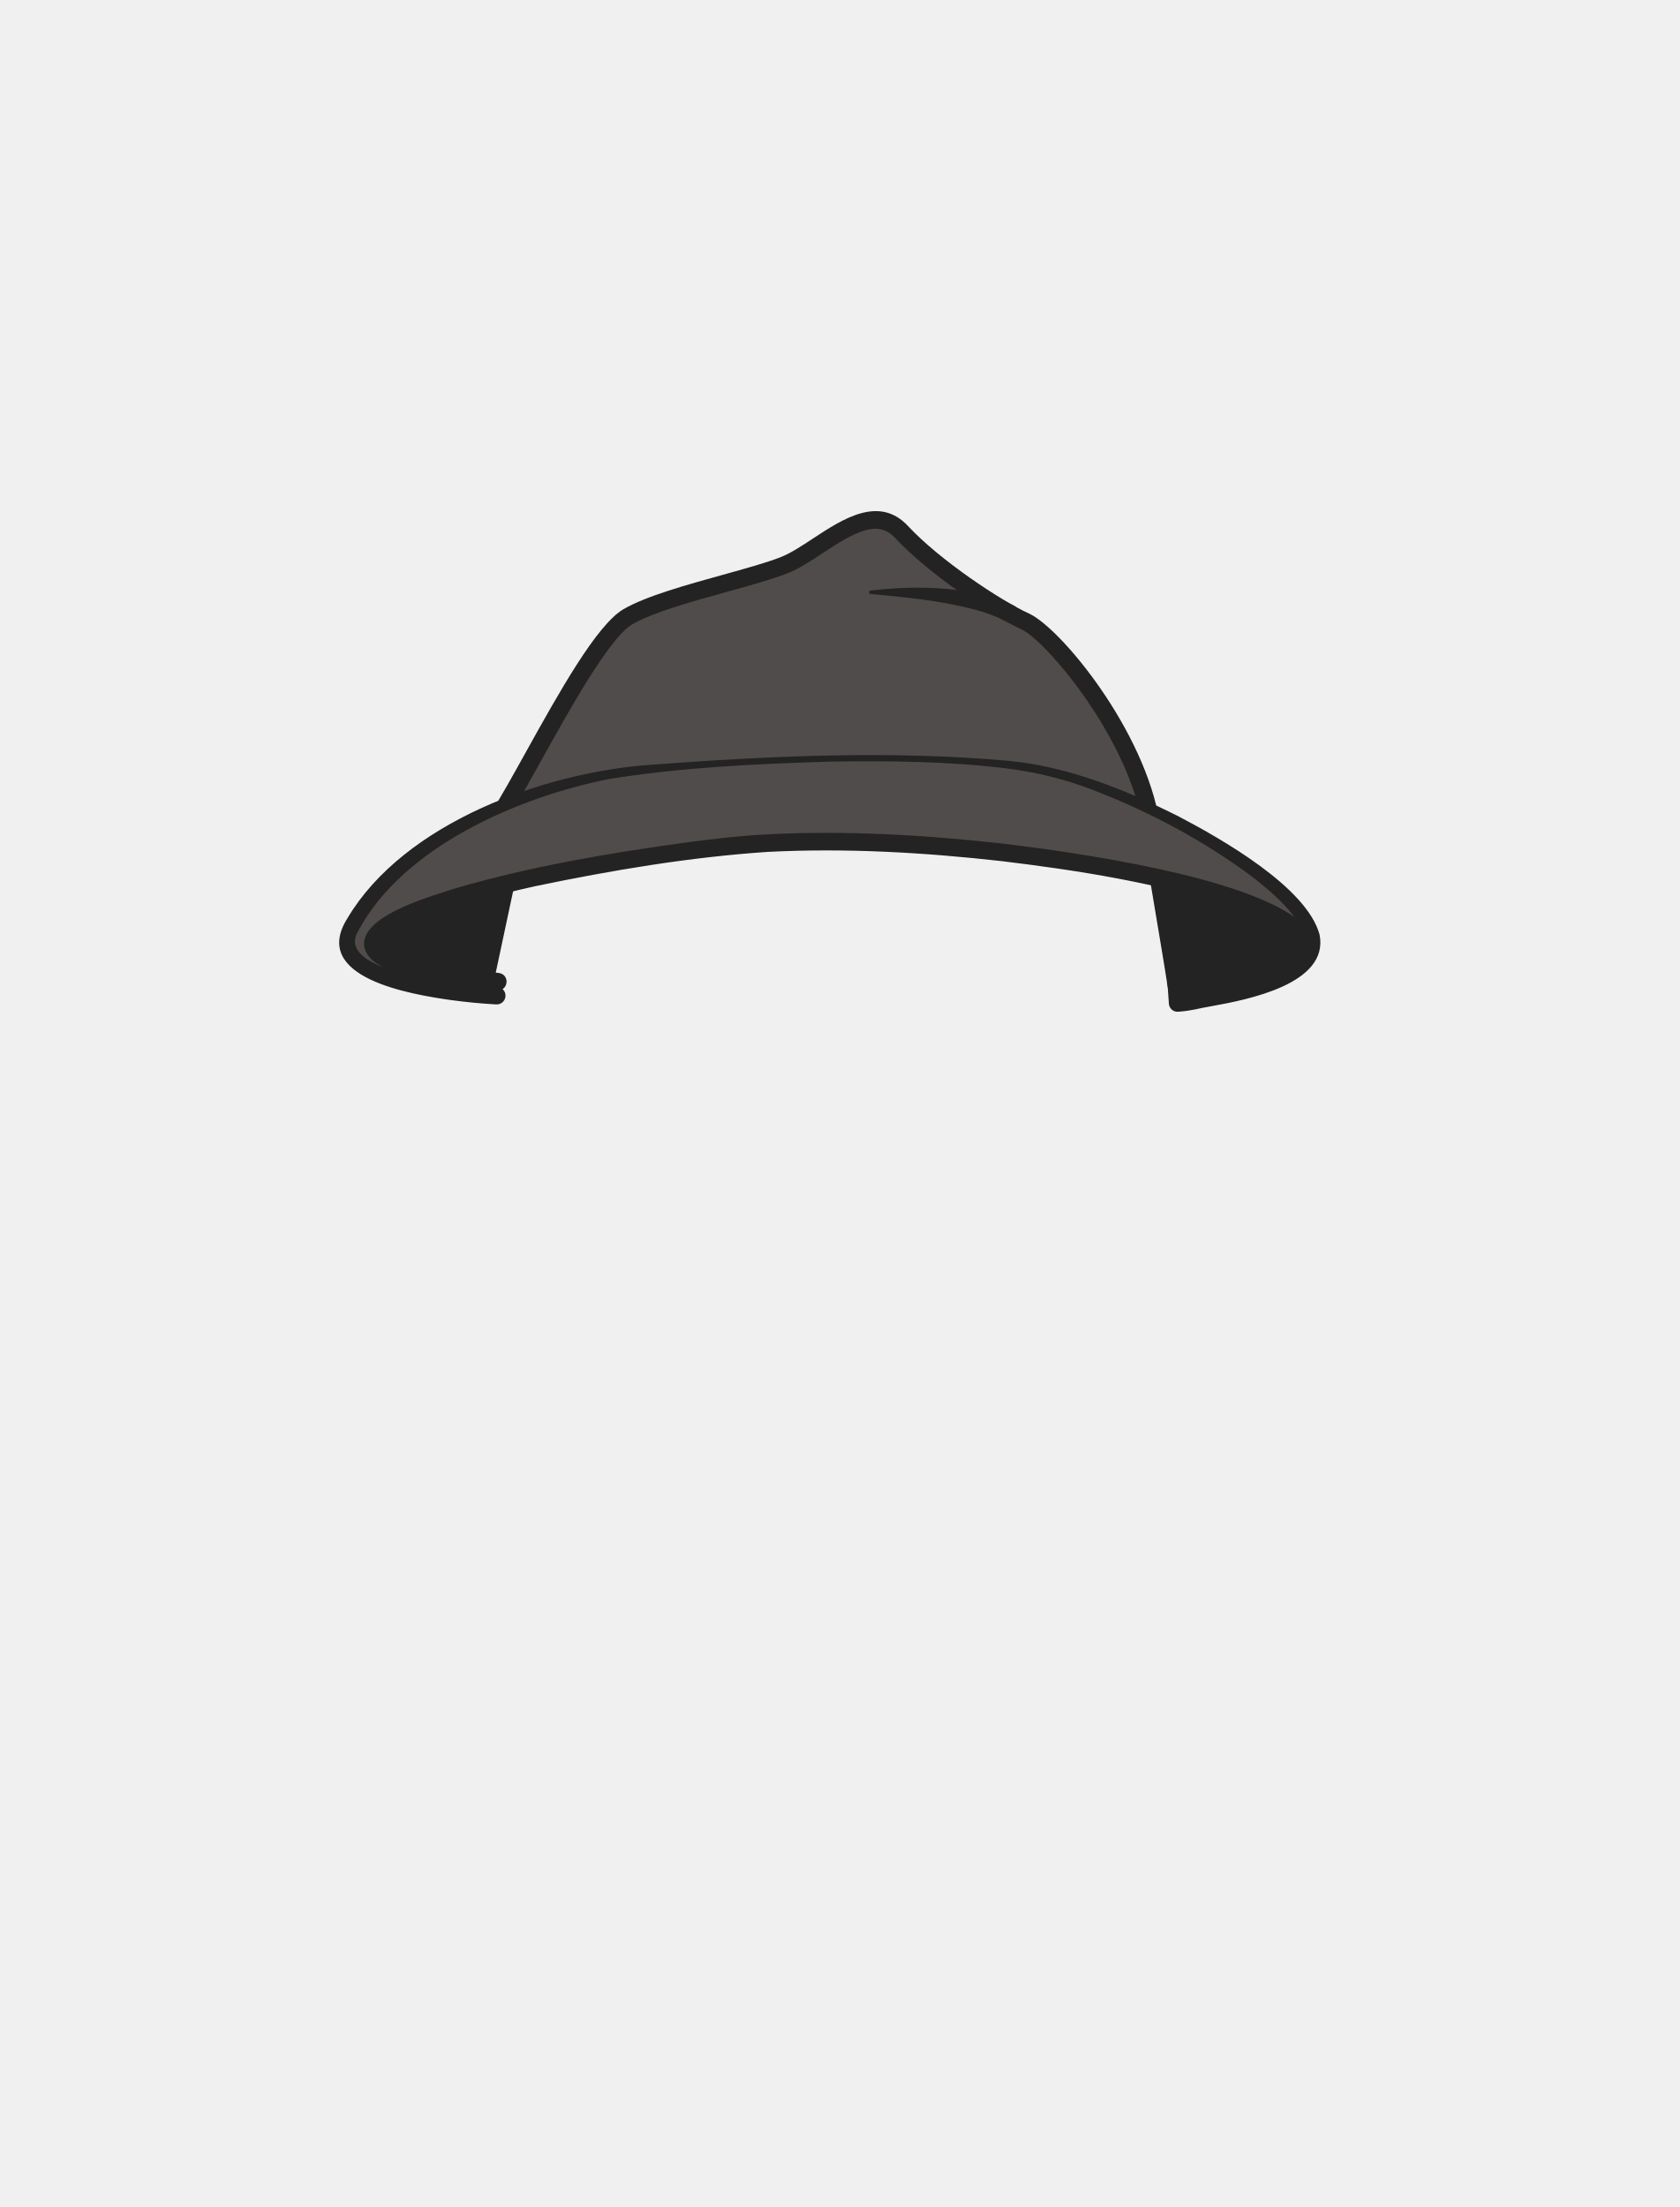
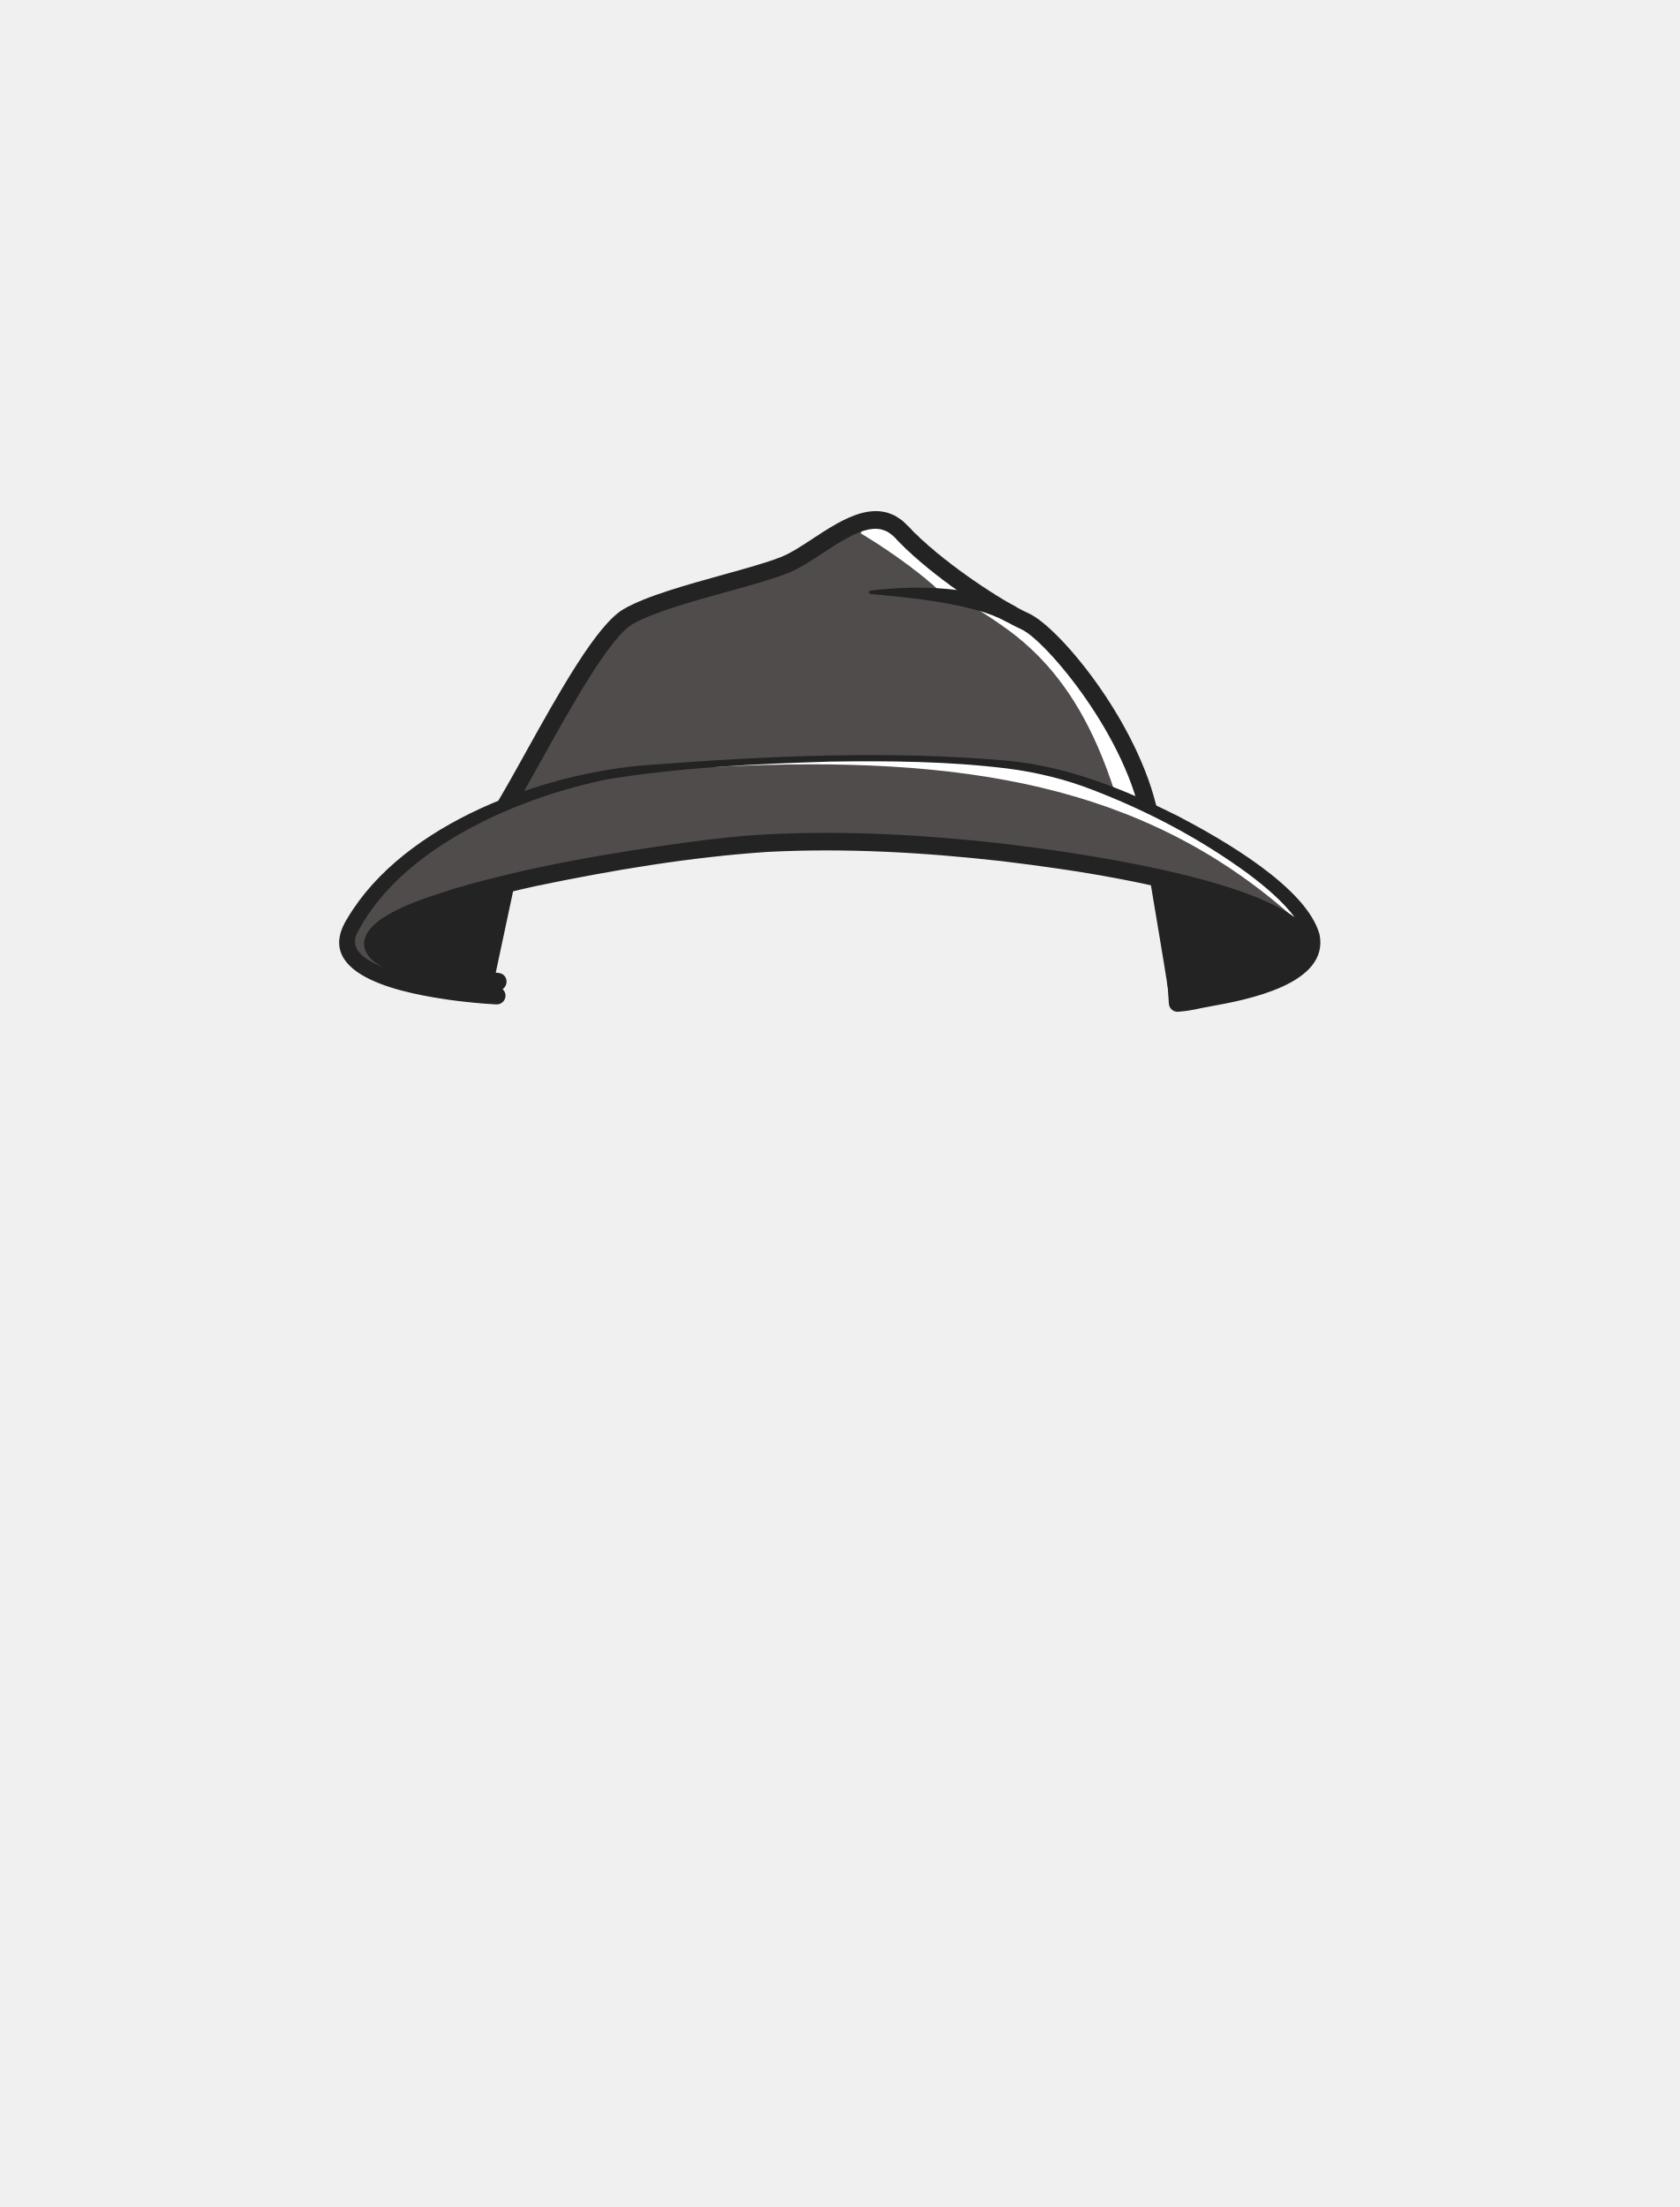
<svg xmlns="http://www.w3.org/2000/svg" width="713" height="937" viewBox="0 0 713 937" fill="none">
  <path d="M211.789 346.672C225.338 325.444 251.676 270.494 266.611 261.817C281.546 253.14 317.435 246.12 333.006 239.919C348.577 233.717 368.555 210.581 382.785 225.869C397.016 241.157 423.593 258.512 435.359 263.884C447.125 269.256 482.674 311.815 488.773 350.238C494.872 388.662 436.847 345.695 436.847 345.695L219.58 354.225L211.789 346.672Z" fill="#514C4C" />
+   <mask id="mask0_1128_33689" style="mask-type:alpha" maskUnits="userSpaceOnUse" x="211" y="220" width="279" height="147">
+     <path d="M211.789 346.672C225.338 325.444 251.676 270.494 266.611 261.817C281.546 253.14 317.435 246.12 333.006 239.919C348.577 233.717 368.555 210.581 382.785 225.869C397.016 241.157 423.593 258.512 435.359 263.884C447.125 269.256 482.674 311.815 488.773 350.238C494.872 388.662 436.847 345.695 436.847 345.695L219.58 354.225L211.789 346.672Z" fill="#514C4C" />
+   </mask>
+   <g mask="url(#mask0_1128_33689)">
+     <path d="M399.5 251.5C388.7 241.1 372.333 230.5 365.5 226.5C368 217.333 368.6 194.4 351 176C329 153 330.5 147 328.5 140C326.9 134.4 333.167 99 336.5 82C363 88.333 417 101.5 421 103.5C426 106 551.5 216.5 568 234C584.5 251.5 601.5 383.5 602.5 387.5C603.5 391.5 563.5 422.5 551.5 399C539.5 375.5 473.5 338.5 473.5 337C455.125 278.736 426 266.36 408.5 254.5C406.583 253.201 400.899 252.847 399.5 251.5Z" fill="white" />
+   </g>
  <path d="M479.744 369.884C465.025 369.884 442.674 354.539 435.7 349.473L219.728 357.958C218.717 357.992 217.718 357.617 216.991 356.913L209.2 349.36C207.928 348.133 207.701 346.168 208.655 344.68C212.573 338.547 217.718 329.29 223.158 319.489C237.287 294.07 253.312 265.255 264.737 258.61C274.232 253.09 291.564 248.286 306.839 244.049C316.55 241.357 325.715 238.825 331.621 236.462C335.755 234.815 340.389 231.771 345.284 228.546C357.743 220.357 373.235 210.157 385.501 223.332C399.027 237.871 424.967 255.055 436.893 260.496C450.204 266.572 486.138 309.914 492.442 349.655C493.896 358.844 492.09 365.034 487.081 368.078C485.003 369.338 482.504 369.884 479.733 369.884H479.744ZM436.847 341.966C437.642 341.966 438.426 342.227 439.062 342.693C453.179 353.142 476.223 365.954 483.22 361.706C485.934 360.059 485.73 354.88 485.082 350.825C479.063 312.901 443.707 271.808 433.804 267.276C421.027 261.45 394.405 243.845 380.049 228.409C372.633 220.436 363.092 225.752 349.384 234.77C344.16 238.211 339.231 241.46 334.381 243.379C328.089 245.878 318.73 248.479 308.827 251.216C293.971 255.328 277.14 259.996 268.474 265.039C258.809 270.65 241.966 300.964 229.666 323.1C224.873 331.732 220.307 339.944 216.537 346.089L221.023 350.439L436.7 341.966C436.7 341.966 436.802 341.966 436.847 341.966Z" fill="#232323" />
  <path d="M211.328 416.775C93.949 405.179 192.066 373.059 305.231 359.679C426.119 345.379 664.339 399.659 496.057 419.524L496.5 425.816C496.5 425.816 558.171 422.125 557.49 399.772C556.808 377.42 488.414 337.804 445.744 327.65C403.075 317.496 300.143 322.913 263.231 327.99C227.762 332.863 169.021 354.795 148.783 394.366C135.915 419.524 210.839 422.704 210.839 422.704" fill="#514C4C" />
+   <mask id="mask1_1128_33689" style="mask-type:alpha" maskUnits="userSpaceOnUse" x="147" y="321" width="411" height="105">
+     <path d="M211.328 416.775C93.949 405.179 192.066 373.059 305.231 359.679C426.119 345.379 664.339 399.659 496.057 419.524L496.5 425.816C496.5 425.816 558.171 422.125 557.49 399.772C556.808 377.42 488.414 337.804 445.744 327.65C403.075 317.496 300.143 322.913 263.231 327.99C227.762 332.863 169.021 354.795 148.783 394.366C135.915 419.524 210.839 422.704 210.839 422.704" fill="#514C4C" />
+   </mask>
+   <g mask="url(#mask1_1128_33689)">
+     <path d="M548 388.5C485 333 408.5 320.5 305.5 325.5H296C279.5 324.167 245.2 320.7 240 317.5C233.5 313.5 211.5 298.5 210 291.5C208.5 284.5 231.5 224 255.5 209C274.7 197 307.5 183.667 321.5 178.5L527.5 206.5C555.5 245.167 611.8 322.8 613 324C614.5 325.5 601.613 435.73 548 388.5Z" fill="white" />
+   </g>
  <path d="M210.964 420.495C199.811 419.347 188.658 418.007 177.494 415.486C171.304 413.987 165.205 412.453 159.64 408.853C156.494 406.786 153.848 403.06 154.711 399.13C157.073 387.693 183.15 380.481 193.213 377.187C225.502 367.76 258.699 362.126 291.931 357.606C303.004 356.118 314.237 354.812 325.424 354.244C358.996 352.506 392.66 354.437 426.005 358.185C457.124 361.933 529.607 372.178 552.277 391.441C557.194 395.814 558.591 402.629 553.015 407.603C545.848 413.703 536.819 415.543 528.278 417.769C517.193 420.302 511.075 421.892 499.944 423.232L503.227 419.268C503.227 419.268 503.67 425.549 503.67 425.56L499.74 422.107C511.96 421.301 519.51 419.597 531.345 416.383C537.058 414.748 542.895 412.749 547.802 409.523C556.388 404.014 555.661 397.506 549.948 389.794C544.44 382.48 537.296 376.539 529.937 370.985C509.811 356.243 487.346 344.363 464.041 335.412C452.559 330.903 440.043 327.859 427.788 326.292C402.802 323.203 377.475 322.976 352.307 323.35C320.847 324.339 289.251 325.758 258.177 330.813C220.027 338.468 171.27 359.457 152.167 395.098C145.012 406.752 165.932 411.976 174.189 414.1C186.137 416.871 198.687 418.325 210.998 418.984C213.088 419.052 214.723 420.824 214.61 422.914C214.496 424.97 212.736 426.548 210.68 426.435C204.184 426.071 197.869 425.447 191.498 424.595C174.689 422.198 131.462 415.213 147.51 389.84C171.554 349.292 231.373 327.746 276.451 324.679C326.923 320.908 377.691 318.512 428.186 323.01C453.66 325.497 477.829 335.253 500.498 346.68C518.522 356.118 554.707 376.619 560.215 396.745C564.452 417.837 529.289 424.493 514.343 427.184C507.983 428.241 506.691 429.036 500.183 429.547C498.139 429.706 496.355 428.139 496.253 426.094C496.253 426.094 495.799 419.813 495.81 419.802C494.5 413.5 497.128 416.065 499.093 415.838C512.517 414.009 540.34 410.443 548.79 401.22C550.607 398.983 546.03 395.882 544.36 394.644C537.728 390.283 530.096 387.511 522.486 384.91C490.992 374.802 458.01 369.554 425.165 365.59C392.205 361.888 358.951 359.98 325.833 361.683C292.76 363.909 259.835 369.464 227.432 376.199C213.656 379.299 168.135 389.453 162.048 400.493C162.002 400.652 162.048 400.686 162.048 400.8C162.093 400.914 162.173 401.118 162.4 401.379C164.649 403.73 168.113 404.968 171.463 406.116C184.445 410.148 198.085 411.601 211.736 413.078C216.666 413.748 215.848 420.858 210.975 420.495H210.964Z" fill="#232323" />
  <path d="M211.784 376.635C175.213 381.655 142.618 400.248 166.071 410.436C189.524 420.624 209.07 419.522 209.07 419.522L218.213 376.635H211.784Z" fill="#232323" />
  <path d="M488.433 374.705C488.433 374.705 495.542 417.036 495.542 417.706C495.542 418.376 524.152 420.421 534.816 413.981C545.481 407.541 562.074 402.134 549.206 395.695C536.338 389.255 505.355 376.625 505.355 376.625L488.421 374.705H488.433Z" fill="#232323" />
  <path d="M429.028 260.642C410.55 250.102 369.572 251.454 369.572 251.454L429.028 260.642Z" fill="#514C4C" />
  <path d="M427.176 263.877C423.007 261.708 418.544 260.027 413.99 258.846C399.577 255.018 384.46 253.553 369.605 252.179C368.776 252.122 368.696 250.838 369.559 250.725C384.881 248.919 400.463 248.908 415.659 252.031C420.781 253.167 425.96 254.632 430.889 257.403C435.114 259.947 431.56 266.206 427.198 263.877H427.176Z" fill="#232323" />
</svg>
